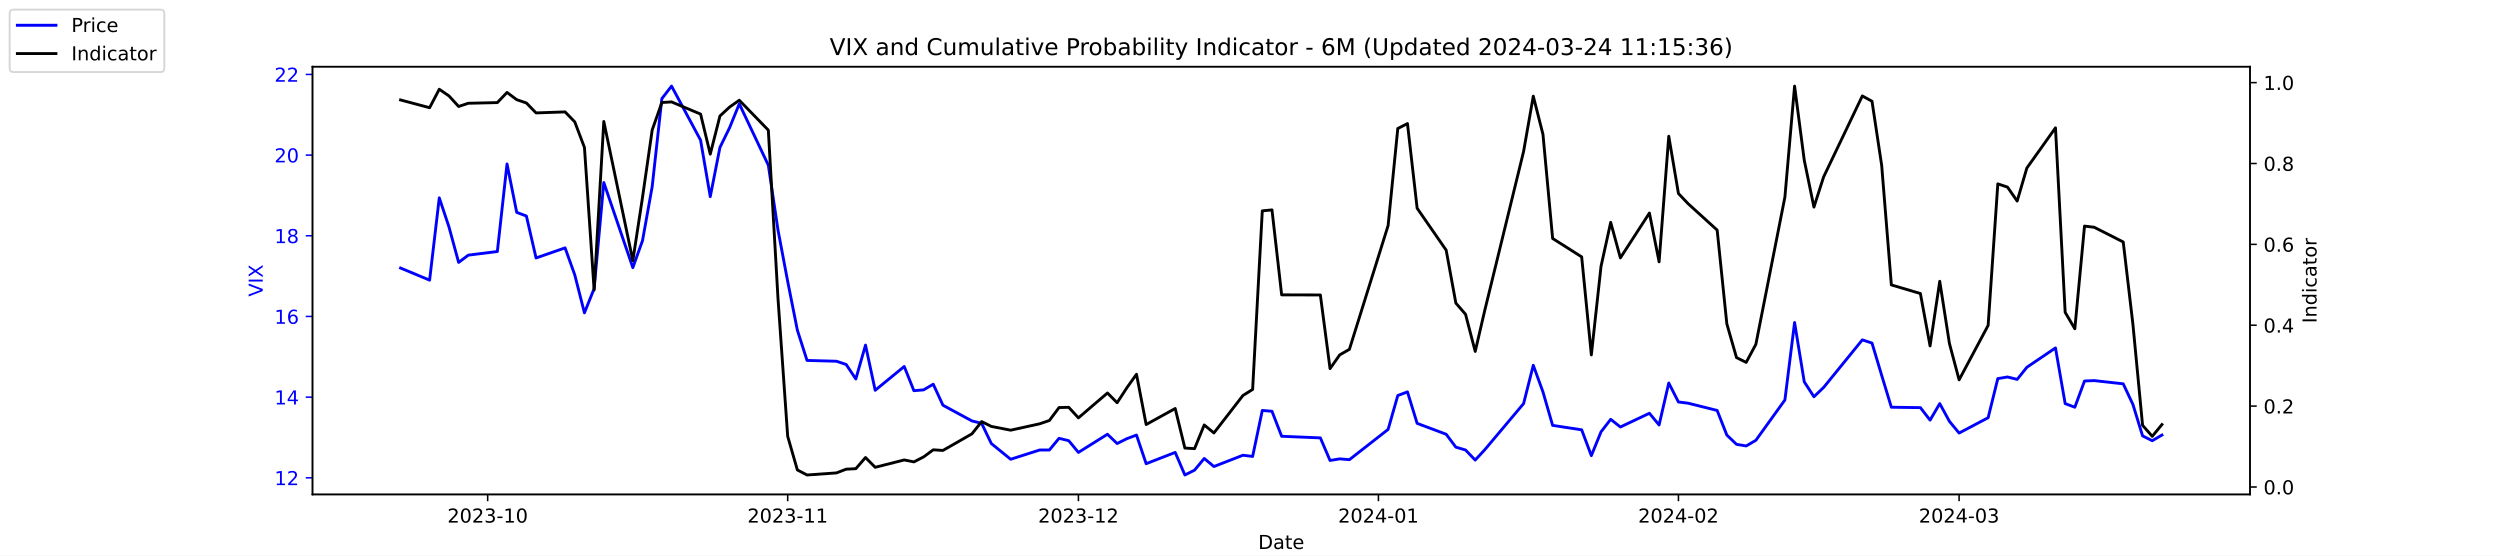
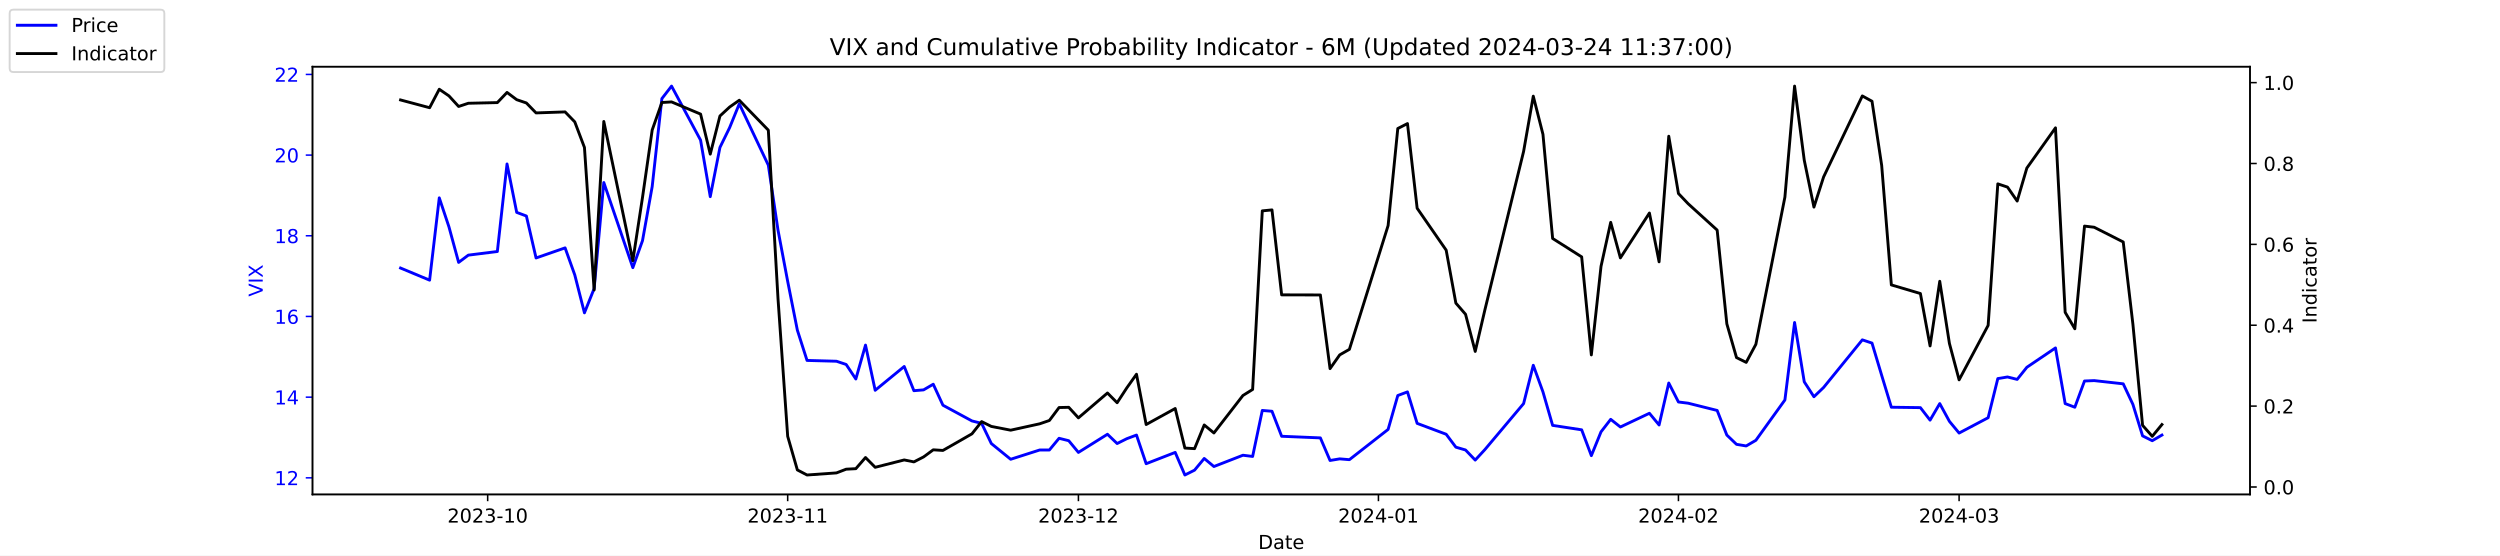
<svg xmlns="http://www.w3.org/2000/svg" xmlns:xlink="http://www.w3.org/1999/xlink" width="1296pt" height="288pt" viewBox="0 0 1296 288" version="1.1">
  <defs>
    <style type="text/css">*{stroke-linejoin: round; stroke-linecap: butt}</style>
  </defs>
  <g id="figure_1">
    <g id="patch_1">
      <path d="M 0 288  L 1296 288  L 1296 0  L 0 0  z " style="fill: #ffffff" />
    </g>
    <g id="axes_1">
      <g id="patch_2">
        <path d="M 162 256.32  L 1166.4 256.32  L 1166.4 34.56  L 162 34.56  z " style="fill: #ffffff" />
      </g>
      <g id="matplotlib.axis_1">
        <g id="xtick_1">
          <g id="line2d_1">
            <defs>
-               <path id="m5687704d33" d="M 0 0  L 0 3.5  " style="stroke: #000000; stroke-width: 0.8" />
+               <path id="m89eb32ee8e" d="M 0 0  L 0 3.5  " style="stroke: #000000; stroke-width: 0.8" />
            </defs>
            <g>
-               <use xlink:href="#m5687704d33" x="252.807" y="256.32" style="stroke: #000000; stroke-width: 0.8" />
+               <use xlink:href="#m89eb32ee8e" x="252.807" y="256.32" style="stroke: #000000; stroke-width: 0.8" />
            </g>
          </g>
          <g id="text_1">
            <g transform="translate(231.916 270.9184) scale(0.1 -0.1)">
              <defs>
                <path id="DejaVuSans-32" d="M 1228 531  L 3431 531  L 3431 0  L 469 0  L 469 531  Q 828 903 1448 1529  Q 2069 2156 2228 2338  Q 2531 2678 2651 2914  Q 2772 3150 2772 3378  Q 2772 3750 2511 3984  Q 2250 4219 1831 4219  Q 1534 4219 1204 4116  Q 875 4013 500 3803  L 500 4441  Q 881 4594 1212 4672  Q 1544 4750 1819 4750  Q 2544 4750 2975 4387  Q 3406 4025 3406 3419  Q 3406 3131 3298 2873  Q 3191 2616 2906 2266  Q 2828 2175 2409 1742  Q 1991 1309 1228 531  z " transform="scale(0.015625)" />
                <path id="DejaVuSans-30" d="M 2034 4250  Q 1547 4250 1301 3770  Q 1056 3291 1056 2328  Q 1056 1369 1301 889  Q 1547 409 2034 409  Q 2525 409 2770 889  Q 3016 1369 3016 2328  Q 3016 3291 2770 3770  Q 2525 4250 2034 4250  z M 2034 4750  Q 2819 4750 3233 4129  Q 3647 3509 3647 2328  Q 3647 1150 3233 529  Q 2819 -91 2034 -91  Q 1250 -91 836 529  Q 422 1150 422 2328  Q 422 3509 836 4129  Q 1250 4750 2034 4750  z " transform="scale(0.015625)" />
                <path id="DejaVuSans-33" d="M 2597 2516  Q 3050 2419 3304 2112  Q 3559 1806 3559 1356  Q 3559 666 3084 287  Q 2609 -91 1734 -91  Q 1441 -91 1130 -33  Q 819 25 488 141  L 488 750  Q 750 597 1062 519  Q 1375 441 1716 441  Q 2309 441 2620 675  Q 2931 909 2931 1356  Q 2931 1769 2642 2001  Q 2353 2234 1838 2234  L 1294 2234  L 1294 2753  L 1863 2753  Q 2328 2753 2575 2939  Q 2822 3125 2822 3475  Q 2822 3834 2567 4026  Q 2313 4219 1838 4219  Q 1578 4219 1281 4162  Q 984 4106 628 3988  L 628 4550  Q 988 4650 1302 4700  Q 1616 4750 1894 4750  Q 2613 4750 3031 4423  Q 3450 4097 3450 3541  Q 3450 3153 3228 2886  Q 3006 2619 2597 2516  z " transform="scale(0.015625)" />
                <path id="DejaVuSans-2d" d="M 313 2009  L 1997 2009  L 1997 1497  L 313 1497  L 313 2009  z " transform="scale(0.015625)" />
                <path id="DejaVuSans-31" d="M 794 531  L 1825 531  L 1825 4091  L 703 3866  L 703 4441  L 1819 4666  L 2450 4666  L 2450 531  L 3481 531  L 3481 0  L 794 0  L 794 531  z " transform="scale(0.015625)" />
              </defs>
              <use xlink:href="#DejaVuSans-32" />
              <use xlink:href="#DejaVuSans-30" x="63.623" />
              <use xlink:href="#DejaVuSans-32" x="127.246" />
              <use xlink:href="#DejaVuSans-33" x="190.869" />
              <use xlink:href="#DejaVuSans-2d" x="254.492" />
              <use xlink:href="#DejaVuSans-31" x="290.576" />
              <use xlink:href="#DejaVuSans-30" x="354.199" />
            </g>
          </g>
        </g>
        <g id="xtick_2">
          <g id="line2d_2">
            <g>
-               <use xlink:href="#m5687704d33" x="408.334" y="256.32" style="stroke: #000000; stroke-width: 0.8" />
+               <use xlink:href="#m89eb32ee8e" x="408.334" y="256.32" style="stroke: #000000; stroke-width: 0.8" />
            </g>
          </g>
          <g id="text_2">
            <g transform="translate(387.4425 270.9184) scale(0.1 -0.1)">
              <use xlink:href="#DejaVuSans-32" />
              <use xlink:href="#DejaVuSans-30" x="63.623" />
              <use xlink:href="#DejaVuSans-32" x="127.246" />
              <use xlink:href="#DejaVuSans-33" x="190.869" />
              <use xlink:href="#DejaVuSans-2d" x="254.492" />
              <use xlink:href="#DejaVuSans-31" x="290.576" />
              <use xlink:href="#DejaVuSans-31" x="354.199" />
            </g>
          </g>
        </g>
        <g id="xtick_3">
          <g id="line2d_3">
            <g>
-               <use xlink:href="#m5687704d33" x="559.052" y="256.32" style="stroke: #000000; stroke-width: 0.8" />
+               <use xlink:href="#m89eb32ee8e" x="559.052" y="256.32" style="stroke: #000000; stroke-width: 0.8" />
            </g>
          </g>
          <g id="text_3">
            <g transform="translate(538.161 270.9184) scale(0.1 -0.1)">
              <use xlink:href="#DejaVuSans-32" />
              <use xlink:href="#DejaVuSans-30" x="63.623" />
              <use xlink:href="#DejaVuSans-32" x="127.246" />
              <use xlink:href="#DejaVuSans-33" x="190.869" />
              <use xlink:href="#DejaVuSans-2d" x="254.492" />
              <use xlink:href="#DejaVuSans-31" x="290.576" />
              <use xlink:href="#DejaVuSans-32" x="354.199" />
            </g>
          </g>
        </g>
        <g id="xtick_4">
          <g id="line2d_4">
            <g>
-               <use xlink:href="#m5687704d33" x="714.579" y="256.32" style="stroke: #000000; stroke-width: 0.8" />
+               <use xlink:href="#m89eb32ee8e" x="714.579" y="256.32" style="stroke: #000000; stroke-width: 0.8" />
            </g>
          </g>
          <g id="text_4">
            <g transform="translate(693.6875 270.9184) scale(0.1 -0.1)">
              <defs>
                <path id="DejaVuSans-34" d="M 2419 4116  L 825 1625  L 2419 1625  L 2419 4116  z M 2253 4666  L 3047 4666  L 3047 1625  L 3713 1625  L 3713 1100  L 3047 1100  L 3047 0  L 2419 0  L 2419 1100  L 313 1100  L 313 1709  L 2253 4666  z " transform="scale(0.015625)" />
              </defs>
              <use xlink:href="#DejaVuSans-32" />
              <use xlink:href="#DejaVuSans-30" x="63.623" />
              <use xlink:href="#DejaVuSans-32" x="127.246" />
              <use xlink:href="#DejaVuSans-34" x="190.869" />
              <use xlink:href="#DejaVuSans-2d" x="254.492" />
              <use xlink:href="#DejaVuSans-30" x="290.576" />
              <use xlink:href="#DejaVuSans-31" x="354.199" />
            </g>
          </g>
        </g>
        <g id="xtick_5">
          <g id="line2d_5">
            <g>
-               <use xlink:href="#m5687704d33" x="870.105" y="256.32" style="stroke: #000000; stroke-width: 0.8" />
+               <use xlink:href="#m89eb32ee8e" x="870.105" y="256.32" style="stroke: #000000; stroke-width: 0.8" />
            </g>
          </g>
          <g id="text_5">
            <g transform="translate(849.2139 270.9184) scale(0.1 -0.1)">
              <use xlink:href="#DejaVuSans-32" />
              <use xlink:href="#DejaVuSans-30" x="63.623" />
              <use xlink:href="#DejaVuSans-32" x="127.246" />
              <use xlink:href="#DejaVuSans-34" x="190.869" />
              <use xlink:href="#DejaVuSans-2d" x="254.492" />
              <use xlink:href="#DejaVuSans-30" x="290.576" />
              <use xlink:href="#DejaVuSans-32" x="354.199" />
            </g>
          </g>
        </g>
        <g id="xtick_6">
          <g id="line2d_6">
            <g>
-               <use xlink:href="#m5687704d33" x="1015.598" y="256.32" style="stroke: #000000; stroke-width: 0.8" />
+               <use xlink:href="#m89eb32ee8e" x="1015.598" y="256.32" style="stroke: #000000; stroke-width: 0.8" />
            </g>
          </g>
          <g id="text_6">
            <g transform="translate(994.7064 270.9184) scale(0.1 -0.1)">
              <use xlink:href="#DejaVuSans-32" />
              <use xlink:href="#DejaVuSans-30" x="63.623" />
              <use xlink:href="#DejaVuSans-32" x="127.246" />
              <use xlink:href="#DejaVuSans-34" x="190.869" />
              <use xlink:href="#DejaVuSans-2d" x="254.492" />
              <use xlink:href="#DejaVuSans-30" x="290.576" />
              <use xlink:href="#DejaVuSans-33" x="354.199" />
            </g>
          </g>
        </g>
        <g id="text_7">
          <g transform="translate(652.2492 284.5966) scale(0.1 -0.1)">
            <defs>
              <path id="DejaVuSans-44" d="M 1259 4147  L 1259 519  L 2022 519  Q 2988 519 3436 956  Q 3884 1394 3884 2338  Q 3884 3275 3436 3711  Q 2988 4147 2022 4147  L 1259 4147  z M 628 4666  L 1925 4666  Q 3281 4666 3915 4102  Q 4550 3538 4550 2338  Q 4550 1131 3912 565  Q 3275 0 1925 0  L 628 0  L 628 4666  z " transform="scale(0.015625)" />
              <path id="DejaVuSans-61" d="M 2194 1759  Q 1497 1759 1228 1600  Q 959 1441 959 1056  Q 959 750 1161 570  Q 1363 391 1709 391  Q 2188 391 2477 730  Q 2766 1069 2766 1631  L 2766 1759  L 2194 1759  z M 3341 1997  L 3341 0  L 2766 0  L 2766 531  Q 2569 213 2275 61  Q 1981 -91 1556 -91  Q 1019 -91 701 211  Q 384 513 384 1019  Q 384 1609 779 1909  Q 1175 2209 1959 2209  L 2766 2209  L 2766 2266  Q 2766 2663 2505 2880  Q 2244 3097 1772 3097  Q 1472 3097 1187 3025  Q 903 2953 641 2809  L 641 3341  Q 956 3463 1253 3523  Q 1550 3584 1831 3584  Q 2591 3584 2966 3190  Q 3341 2797 3341 1997  z " transform="scale(0.015625)" />
              <path id="DejaVuSans-74" d="M 1172 4494  L 1172 3500  L 2356 3500  L 2356 3053  L 1172 3053  L 1172 1153  Q 1172 725 1289 603  Q 1406 481 1766 481  L 2356 481  L 2356 0  L 1766 0  Q 1100 0 847 248  Q 594 497 594 1153  L 594 3053  L 172 3053  L 172 3500  L 594 3500  L 594 4494  L 1172 4494  z " transform="scale(0.015625)" />
              <path id="DejaVuSans-65" d="M 3597 1894  L 3597 1613  L 953 1613  Q 991 1019 1311 708  Q 1631 397 2203 397  Q 2534 397 2845 478  Q 3156 559 3463 722  L 3463 178  Q 3153 47 2828 -22  Q 2503 -91 2169 -91  Q 1331 -91 842 396  Q 353 884 353 1716  Q 353 2575 817 3079  Q 1281 3584 2069 3584  Q 2775 3584 3186 3129  Q 3597 2675 3597 1894  z M 3022 2063  Q 3016 2534 2758 2815  Q 2500 3097 2075 3097  Q 1594 3097 1305 2825  Q 1016 2553 972 2059  L 3022 2063  z " transform="scale(0.015625)" />
            </defs>
            <use xlink:href="#DejaVuSans-44" />
            <use xlink:href="#DejaVuSans-61" x="77.002" />
            <use xlink:href="#DejaVuSans-74" x="138.281" />
            <use xlink:href="#DejaVuSans-65" x="177.49" />
          </g>
        </g>
      </g>
      <g id="matplotlib.axis_2">
        <g id="ytick_1">
          <g id="line2d_7">
            <defs>
-               <path id="me39e53bc4c" d="M 0 0  L -3.5 0  " style="stroke: #0000ff; stroke-width: 0.8" />
+               <path id="md37709ea6c" d="M 0 0  L -3.5 0  " style="stroke: #0000ff; stroke-width: 0.8" />
            </defs>
            <g>
-               <use xlink:href="#me39e53bc4c" x="162" y="247.704" style="fill: #0000ff; stroke: #0000ff; stroke-width: 0.8" />
+               <use xlink:href="#md37709ea6c" x="162" y="247.704" style="fill: #0000ff; stroke: #0000ff; stroke-width: 0.8" />
            </g>
          </g>
          <g id="text_8">
            <g style="fill: #0000ff" transform="translate(142.275 251.5031) scale(0.1 -0.1)">
              <use xlink:href="#DejaVuSans-31" />
              <use xlink:href="#DejaVuSans-32" x="63.623" />
            </g>
          </g>
        </g>
        <g id="ytick_2">
          <g id="line2d_8">
            <g>
-               <use xlink:href="#me39e53bc4c" x="162" y="205.878" style="fill: #0000ff; stroke: #0000ff; stroke-width: 0.8" />
+               <use xlink:href="#md37709ea6c" x="162" y="205.878" style="fill: #0000ff; stroke: #0000ff; stroke-width: 0.8" />
            </g>
          </g>
          <g id="text_9">
            <g style="fill: #0000ff" transform="translate(142.275 209.6774) scale(0.1 -0.1)">
              <use xlink:href="#DejaVuSans-31" />
              <use xlink:href="#DejaVuSans-34" x="63.623" />
            </g>
          </g>
        </g>
        <g id="ytick_3">
          <g id="line2d_9">
            <g>
-               <use xlink:href="#me39e53bc4c" x="162" y="164.052" style="fill: #0000ff; stroke: #0000ff; stroke-width: 0.8" />
+               <use xlink:href="#md37709ea6c" x="162" y="164.052" style="fill: #0000ff; stroke: #0000ff; stroke-width: 0.8" />
            </g>
          </g>
          <g id="text_10">
            <g style="fill: #0000ff" transform="translate(142.275 167.8517) scale(0.1 -0.1)">
              <defs>
                <path id="DejaVuSans-36" d="M 2113 2584  Q 1688 2584 1439 2293  Q 1191 2003 1191 1497  Q 1191 994 1439 701  Q 1688 409 2113 409  Q 2538 409 2786 701  Q 3034 994 3034 1497  Q 3034 2003 2786 2293  Q 2538 2584 2113 2584  z M 3366 4563  L 3366 3988  Q 3128 4100 2886 4159  Q 2644 4219 2406 4219  Q 1781 4219 1451 3797  Q 1122 3375 1075 2522  Q 1259 2794 1537 2939  Q 1816 3084 2150 3084  Q 2853 3084 3261 2657  Q 3669 2231 3669 1497  Q 3669 778 3244 343  Q 2819 -91 2113 -91  Q 1303 -91 875 529  Q 447 1150 447 2328  Q 447 3434 972 4092  Q 1497 4750 2381 4750  Q 2619 4750 2861 4703  Q 3103 4656 3366 4563  z " transform="scale(0.015625)" />
              </defs>
              <use xlink:href="#DejaVuSans-31" />
              <use xlink:href="#DejaVuSans-36" x="63.623" />
            </g>
          </g>
        </g>
        <g id="ytick_4">
          <g id="line2d_10">
            <g>
-               <use xlink:href="#me39e53bc4c" x="162" y="122.227" style="fill: #0000ff; stroke: #0000ff; stroke-width: 0.8" />
+               <use xlink:href="#md37709ea6c" x="162" y="122.227" style="fill: #0000ff; stroke: #0000ff; stroke-width: 0.8" />
            </g>
          </g>
          <g id="text_11">
            <g style="fill: #0000ff" transform="translate(142.275 126.0259) scale(0.1 -0.1)">
              <defs>
                <path id="DejaVuSans-38" d="M 2034 2216  Q 1584 2216 1326 1975  Q 1069 1734 1069 1313  Q 1069 891 1326 650  Q 1584 409 2034 409  Q 2484 409 2743 651  Q 3003 894 3003 1313  Q 3003 1734 2745 1975  Q 2488 2216 2034 2216  z M 1403 2484  Q 997 2584 770 2862  Q 544 3141 544 3541  Q 544 4100 942 4425  Q 1341 4750 2034 4750  Q 2731 4750 3128 4425  Q 3525 4100 3525 3541  Q 3525 3141 3298 2862  Q 3072 2584 2669 2484  Q 3125 2378 3379 2068  Q 3634 1759 3634 1313  Q 3634 634 3220 271  Q 2806 -91 2034 -91  Q 1263 -91 848 271  Q 434 634 434 1313  Q 434 1759 690 2068  Q 947 2378 1403 2484  z M 1172 3481  Q 1172 3119 1398 2916  Q 1625 2713 2034 2713  Q 2441 2713 2670 2916  Q 2900 3119 2900 3481  Q 2900 3844 2670 4047  Q 2441 4250 2034 4250  Q 1625 4250 1398 4047  Q 1172 3844 1172 3481  z " transform="scale(0.015625)" />
              </defs>
              <use xlink:href="#DejaVuSans-31" />
              <use xlink:href="#DejaVuSans-38" x="63.623" />
            </g>
          </g>
        </g>
        <g id="ytick_5">
          <g id="line2d_11">
            <g>
-               <use xlink:href="#me39e53bc4c" x="162" y="80.401" style="fill: #0000ff; stroke: #0000ff; stroke-width: 0.8" />
+               <use xlink:href="#md37709ea6c" x="162" y="80.401" style="fill: #0000ff; stroke: #0000ff; stroke-width: 0.8" />
            </g>
          </g>
          <g id="text_12">
            <g style="fill: #0000ff" transform="translate(142.275 84.2002) scale(0.1 -0.1)">
              <use xlink:href="#DejaVuSans-32" />
              <use xlink:href="#DejaVuSans-30" x="63.623" />
            </g>
          </g>
        </g>
        <g id="ytick_6">
          <g id="line2d_12">
            <g>
-               <use xlink:href="#me39e53bc4c" x="162" y="38.575" style="fill: #0000ff; stroke: #0000ff; stroke-width: 0.8" />
+               <use xlink:href="#md37709ea6c" x="162" y="38.575" style="fill: #0000ff; stroke: #0000ff; stroke-width: 0.8" />
            </g>
          </g>
          <g id="text_13">
            <g style="fill: #0000ff" transform="translate(142.275 42.37447) scale(0.1 -0.1)">
              <use xlink:href="#DejaVuSans-32" />
              <use xlink:href="#DejaVuSans-32" x="63.623" />
            </g>
          </g>
        </g>
        <g id="text_14">
          <g style="fill: #0000ff" transform="translate(136.1953 153.7603) rotate(-90) scale(0.1 -0.1)">
            <defs>
              <path id="DejaVuSans-56" d="M 1831 0  L 50 4666  L 709 4666  L 2188 738  L 3669 4666  L 4325 4666  L 2547 0  L 1831 0  z " transform="scale(0.015625)" />
              <path id="DejaVuSans-49" d="M 628 4666  L 1259 4666  L 1259 0  L 628 0  L 628 4666  z " transform="scale(0.015625)" />
              <path id="DejaVuSans-58" d="M 403 4666  L 1081 4666  L 2241 2931  L 3406 4666  L 4084 4666  L 2584 2425  L 4184 0  L 3506 0  L 2194 1984  L 872 0  L 191 0  L 1856 2491  L 403 4666  z " transform="scale(0.015625)" />
            </defs>
            <use xlink:href="#DejaVuSans-56" />
            <use xlink:href="#DejaVuSans-49" x="68.408" />
            <use xlink:href="#DejaVuSans-58" x="97.9" />
          </g>
        </g>
      </g>
      <g id="line2d_13">
-         <path d="M 207.655 138.957  L 222.705 145.231  L 227.722 102.569  L 232.739 117.626  L 237.756 136.029  L 242.773 132.265  L 257.824 130.383  L 262.841 85.002  L 267.858 110.097  L 272.875 111.979  L 277.892 133.729  L 292.943 128.501  L 297.96 142.512  L 302.977 162.17  L 307.994 149.623  L 313.011 94.622  L 328.062 138.748  L 333.079 124.736  L 338.096 96.713  L 343.113 51.123  L 348.13 44.64  L 363.181 72.663  L 368.198 101.941  L 373.215 76.428  L 378.232 66.18  L 383.249 53.842  L 398.3 85.629  L 403.317 119.299  L 408.334 145.858  L 413.351 171.163  L 418.368 186.847  L 433.628 187.266  L 438.645 188.939  L 443.662 196.467  L 448.679 178.901  L 453.696 202.323  L 468.747 189.984  L 473.764 202.532  L 478.781 202.114  L 483.798 199.186  L 488.815 210.061  L 503.866 218.217  L 508.883 219.472  L 513.9 229.928  L 523.934 238.084  L 538.984 233.274  L 544.001 233.274  L 549.018 227.209  L 554.035 228.464  L 559.052 234.529  L 574.103 225.118  L 579.12 229.928  L 584.137 227.418  L 589.154 225.536  L 594.171 240.384  L 609.222 234.529  L 614.239 246.24  L 619.256 243.73  L 624.273 237.666  L 629.29 241.848  L 644.341 235.993  L 649.358 236.62  L 654.375 212.779  L 659.392 213.198  L 664.409 226.164  L 684.477 227  L 689.494 238.711  L 694.511 237.875  L 699.528 238.293  L 719.596 222.608  L 724.613 205.042  L 729.63 203.159  L 734.647 219.472  L 749.698 225.118  L 754.715 231.81  L 759.732 233.274  L 764.749 238.502  L 769.766 233.065  L 789.834 209.224  L 794.851 189.357  L 799.868 203.159  L 804.885 220.517  L 819.936 222.818  L 824.952 236.202  L 829.969 223.863  L 834.986 217.38  L 840.003 221.354  L 855.054 214.243  L 860.071 220.308  L 865.088 198.559  L 870.105 208.388  L 875.122 209.015  L 890.173 212.779  L 895.19 225.536  L 900.207 230.346  L 905.224 231.183  L 910.241 228.255  L 925.292 207.342  L 930.309 167.189  L 935.326 197.931  L 940.343 205.669  L 945.36 200.859  L 965.428 176.182  L 970.445 177.855  L 975.462 194.585  L 980.479 211.106  L 995.53 211.316  L 1000.547 217.798  L 1005.564 209.224  L 1010.581 218.426  L 1015.598 224.491  L 1030.649 216.544  L 1035.666 196.258  L 1040.683 195.422  L 1045.7 196.677  L 1050.717 190.403  L 1065.559 180.364  L 1070.576 209.224  L 1075.593 211.106  L 1080.61 197.513  L 1085.627 197.304  L 1100.678 198.977  L 1105.695 209.642  L 1110.711 225.955  L 1115.728 228.464  L 1120.745 225.536  " clip-path="url(#pb90eb6e38c)" style="fill: none; stroke: #0000ff; stroke-width: 1.5; stroke-linecap: square" />
+         <path d="M 207.655 138.957  L 222.705 145.231  L 227.722 102.569  L 232.739 117.626  L 237.756 136.029  L 242.773 132.265  L 257.824 130.383  L 262.841 85.002  L 267.858 110.097  L 272.875 111.979  L 277.892 133.729  L 292.943 128.501  L 297.96 142.512  L 302.977 162.17  L 307.994 149.623  L 313.011 94.622  L 328.062 138.748  L 333.079 124.736  L 338.096 96.713  L 343.113 51.123  L 348.13 44.64  L 363.181 72.663  L 368.198 101.941  L 373.215 76.428  L 378.232 66.18  L 383.249 53.842  L 398.3 85.629  L 403.317 119.299  L 408.334 145.858  L 413.351 171.163  L 418.368 186.847  L 433.628 187.266  L 438.645 188.939  L 443.662 196.467  L 448.679 178.901  L 453.696 202.323  L 468.747 189.984  L 473.764 202.532  L 478.781 202.114  L 483.798 199.186  L 488.815 210.061  L 503.866 218.217  L 508.883 219.472  L 513.9 229.928  L 523.934 238.084  L 538.984 233.274  L 544.001 233.274  L 549.018 227.209  L 554.035 228.464  L 559.052 234.529  L 574.103 225.118  L 579.12 229.928  L 584.137 227.418  L 589.154 225.536  L 594.171 240.384  L 609.222 234.529  L 614.239 246.24  L 619.256 243.73  L 624.273 237.666  L 629.29 241.848  L 644.341 235.993  L 649.358 236.62  L 654.375 212.779  L 659.392 213.198  L 664.409 226.164  L 684.477 227  L 689.494 238.711  L 694.511 237.875  L 699.528 238.293  L 719.596 222.608  L 724.613 205.042  L 729.63 203.159  L 734.647 219.472  L 749.698 225.118  L 754.715 231.81  L 759.732 233.274  L 764.749 238.502  L 769.766 233.065  L 789.834 209.224  L 794.851 189.357  L 799.868 203.159  L 804.885 220.517  L 819.936 222.818  L 824.952 236.202  L 829.969 223.863  L 834.986 217.38  L 840.003 221.354  L 855.054 214.243  L 860.071 220.308  L 865.088 198.559  L 870.105 208.388  L 875.122 209.015  L 890.173 212.779  L 895.19 225.536  L 900.207 230.346  L 905.224 231.183  L 910.241 228.255  L 925.292 207.342  L 930.309 167.189  L 935.326 197.931  L 940.343 205.669  L 945.36 200.859  L 965.428 176.182  L 970.445 177.855  L 975.462 194.585  L 980.479 211.106  L 995.53 211.316  L 1000.547 217.798  L 1005.564 209.224  L 1010.581 218.426  L 1015.598 224.491  L 1030.649 216.544  L 1035.666 196.258  L 1040.683 195.422  L 1045.7 196.677  L 1050.717 190.403  L 1065.559 180.364  L 1070.576 209.224  L 1075.593 211.106  L 1080.61 197.513  L 1085.627 197.304  L 1100.678 198.977  L 1105.695 209.642  L 1110.711 225.955  L 1115.728 228.464  L 1120.745 225.536  " clip-path="url(#pdd5abe9e7d)" style="fill: none; stroke: #0000ff; stroke-width: 1.5; stroke-linecap: square" />
      </g>
      <g id="patch_3">
        <path d="M 162 256.32  L 162 34.56  " style="fill: none; stroke: #000000; stroke-width: 0.8; stroke-linejoin: miter; stroke-linecap: square" />
      </g>
      <g id="patch_4">
        <path d="M 1166.4 256.32  L 1166.4 34.56  " style="fill: none; stroke: #000000; stroke-width: 0.8; stroke-linejoin: miter; stroke-linecap: square" />
      </g>
      <g id="patch_5">
        <path d="M 162 256.32  L 1166.4 256.32  " style="fill: none; stroke: #000000; stroke-width: 0.8; stroke-linejoin: miter; stroke-linecap: square" />
      </g>
      <g id="patch_6">
        <path d="M 162 34.56  L 1166.4 34.56  " style="fill: none; stroke: #000000; stroke-width: 0.8; stroke-linejoin: miter; stroke-linecap: square" />
      </g>
    </g>
    <g id="axes_2">
      <g id="matplotlib.axis_3">
        <g id="ytick_7">
          <g id="line2d_14">
            <defs>
-               <path id="m1112de28a8" d="M 0 0  L 3.5 0  " style="stroke: #000000; stroke-width: 0.8" />
+               <path id="mdf582d4d42" d="M 0 0  L 3.5 0  " style="stroke: #000000; stroke-width: 0.8" />
            </defs>
            <g>
-               <use xlink:href="#m1112de28a8" x="1166.4" y="252.461" style="stroke: #000000; stroke-width: 0.8" />
+               <use xlink:href="#mdf582d4d42" x="1166.4" y="252.461" style="stroke: #000000; stroke-width: 0.8" />
            </g>
          </g>
          <g id="text_15">
            <g transform="translate(1173.4 256.2606) scale(0.1 -0.1)">
              <defs>
                <path id="DejaVuSans-2e" d="M 684 794  L 1344 794  L 1344 0  L 684 0  L 684 794  z " transform="scale(0.015625)" />
              </defs>
              <use xlink:href="#DejaVuSans-30" />
              <use xlink:href="#DejaVuSans-2e" x="63.623" />
              <use xlink:href="#DejaVuSans-30" x="95.41" />
            </g>
          </g>
        </g>
        <g id="ytick_8">
          <g id="line2d_15">
            <g>
-               <use xlink:href="#m1112de28a8" x="1166.4" y="210.535" style="stroke: #000000; stroke-width: 0.8" />
+               <use xlink:href="#mdf582d4d42" x="1166.4" y="210.535" style="stroke: #000000; stroke-width: 0.8" />
            </g>
          </g>
          <g id="text_16">
            <g transform="translate(1173.4 214.3337) scale(0.1 -0.1)">
              <use xlink:href="#DejaVuSans-30" />
              <use xlink:href="#DejaVuSans-2e" x="63.623" />
              <use xlink:href="#DejaVuSans-32" x="95.41" />
            </g>
          </g>
        </g>
        <g id="ytick_9">
          <g id="line2d_16">
            <g>
-               <use xlink:href="#m1112de28a8" x="1166.4" y="168.608" style="stroke: #000000; stroke-width: 0.8" />
+               <use xlink:href="#mdf582d4d42" x="1166.4" y="168.608" style="stroke: #000000; stroke-width: 0.8" />
            </g>
          </g>
          <g id="text_17">
            <g transform="translate(1173.4 172.4068) scale(0.1 -0.1)">
              <use xlink:href="#DejaVuSans-30" />
              <use xlink:href="#DejaVuSans-2e" x="63.623" />
              <use xlink:href="#DejaVuSans-34" x="95.41" />
            </g>
          </g>
        </g>
        <g id="ytick_10">
          <g id="line2d_17">
            <g>
-               <use xlink:href="#m1112de28a8" x="1166.4" y="126.681" style="stroke: #000000; stroke-width: 0.8" />
+               <use xlink:href="#mdf582d4d42" x="1166.4" y="126.681" style="stroke: #000000; stroke-width: 0.8" />
            </g>
          </g>
          <g id="text_18">
            <g transform="translate(1173.4 130.4799) scale(0.1 -0.1)">
              <use xlink:href="#DejaVuSans-30" />
              <use xlink:href="#DejaVuSans-2e" x="63.623" />
              <use xlink:href="#DejaVuSans-36" x="95.41" />
            </g>
          </g>
        </g>
        <g id="ytick_11">
          <g id="line2d_18">
            <g>
-               <use xlink:href="#m1112de28a8" x="1166.4" y="84.754" style="stroke: #000000; stroke-width: 0.8" />
+               <use xlink:href="#mdf582d4d42" x="1166.4" y="84.754" style="stroke: #000000; stroke-width: 0.8" />
            </g>
          </g>
          <g id="text_19">
            <g transform="translate(1173.4 88.55298) scale(0.1 -0.1)">
              <use xlink:href="#DejaVuSans-30" />
              <use xlink:href="#DejaVuSans-2e" x="63.623" />
              <use xlink:href="#DejaVuSans-38" x="95.41" />
            </g>
          </g>
        </g>
        <g id="ytick_12">
          <g id="line2d_19">
            <g>
-               <use xlink:href="#m1112de28a8" x="1166.4" y="42.827" style="stroke: #000000; stroke-width: 0.8" />
+               <use xlink:href="#mdf582d4d42" x="1166.4" y="42.827" style="stroke: #000000; stroke-width: 0.8" />
            </g>
          </g>
          <g id="text_20">
            <g transform="translate(1173.4 46.62607) scale(0.1 -0.1)">
              <use xlink:href="#DejaVuSans-31" />
              <use xlink:href="#DejaVuSans-2e" x="63.623" />
              <use xlink:href="#DejaVuSans-30" x="95.41" />
            </g>
          </g>
        </g>
        <g id="text_21">
          <g transform="translate(1200.902 167.5353) rotate(-90) scale(0.1 -0.1)">
            <defs>
              <path id="DejaVuSans-6e" d="M 3513 2113  L 3513 0  L 2938 0  L 2938 2094  Q 2938 2591 2744 2837  Q 2550 3084 2163 3084  Q 1697 3084 1428 2787  Q 1159 2491 1159 1978  L 1159 0  L 581 0  L 581 3500  L 1159 3500  L 1159 2956  Q 1366 3272 1645 3428  Q 1925 3584 2291 3584  Q 2894 3584 3203 3211  Q 3513 2838 3513 2113  z " transform="scale(0.015625)" />
              <path id="DejaVuSans-64" d="M 2906 2969  L 2906 4863  L 3481 4863  L 3481 0  L 2906 0  L 2906 525  Q 2725 213 2448 61  Q 2172 -91 1784 -91  Q 1150 -91 751 415  Q 353 922 353 1747  Q 353 2572 751 3078  Q 1150 3584 1784 3584  Q 2172 3584 2448 3432  Q 2725 3281 2906 2969  z M 947 1747  Q 947 1113 1208 752  Q 1469 391 1925 391  Q 2381 391 2643 752  Q 2906 1113 2906 1747  Q 2906 2381 2643 2742  Q 2381 3103 1925 3103  Q 1469 3103 1208 2742  Q 947 2381 947 1747  z " transform="scale(0.015625)" />
              <path id="DejaVuSans-69" d="M 603 3500  L 1178 3500  L 1178 0  L 603 0  L 603 3500  z M 603 4863  L 1178 4863  L 1178 4134  L 603 4134  L 603 4863  z " transform="scale(0.015625)" />
              <path id="DejaVuSans-63" d="M 3122 3366  L 3122 2828  Q 2878 2963 2633 3030  Q 2388 3097 2138 3097  Q 1578 3097 1268 2742  Q 959 2388 959 1747  Q 959 1106 1268 751  Q 1578 397 2138 397  Q 2388 397 2633 464  Q 2878 531 3122 666  L 3122 134  Q 2881 22 2623 -34  Q 2366 -91 2075 -91  Q 1284 -91 818 406  Q 353 903 353 1747  Q 353 2603 823 3093  Q 1294 3584 2113 3584  Q 2378 3584 2631 3529  Q 2884 3475 3122 3366  z " transform="scale(0.015625)" />
              <path id="DejaVuSans-6f" d="M 1959 3097  Q 1497 3097 1228 2736  Q 959 2375 959 1747  Q 959 1119 1226 758  Q 1494 397 1959 397  Q 2419 397 2687 759  Q 2956 1122 2956 1747  Q 2956 2369 2687 2733  Q 2419 3097 1959 3097  z M 1959 3584  Q 2709 3584 3137 3096  Q 3566 2609 3566 1747  Q 3566 888 3137 398  Q 2709 -91 1959 -91  Q 1206 -91 779 398  Q 353 888 353 1747  Q 353 2609 779 3096  Q 1206 3584 1959 3584  z " transform="scale(0.015625)" />
              <path id="DejaVuSans-72" d="M 2631 2963  Q 2534 3019 2420 3045  Q 2306 3072 2169 3072  Q 1681 3072 1420 2755  Q 1159 2438 1159 1844  L 1159 0  L 581 0  L 581 3500  L 1159 3500  L 1159 2956  Q 1341 3275 1631 3429  Q 1922 3584 2338 3584  Q 2397 3584 2469 3576  Q 2541 3569 2628 3553  L 2631 2963  z " transform="scale(0.015625)" />
            </defs>
            <use xlink:href="#DejaVuSans-49" />
            <use xlink:href="#DejaVuSans-6e" x="29.492" />
            <use xlink:href="#DejaVuSans-64" x="92.871" />
            <use xlink:href="#DejaVuSans-69" x="156.348" />
            <use xlink:href="#DejaVuSans-63" x="184.131" />
            <use xlink:href="#DejaVuSans-61" x="239.111" />
            <use xlink:href="#DejaVuSans-74" x="300.391" />
            <use xlink:href="#DejaVuSans-6f" x="339.6" />
            <use xlink:href="#DejaVuSans-72" x="400.781" />
          </g>
        </g>
      </g>
      <g id="line2d_20">
-         <path d="M 207.655 51.818  L 222.705 55.84  L 227.722 46.27  L 232.739 49.714  L 237.756 55.196  L 242.773 53.533  L 257.824 53.183  L 262.841 47.919  L 267.858 51.676  L 272.875 53.378  L 277.892 58.536  L 292.943 58.014  L 297.96 63.187  L 302.977 76.444  L 307.994 150.306  L 313.011 62.975  L 328.062 135.12  L 333.079 102.306  L 338.096 67.397  L 343.113 53.146  L 348.13 52.833  L 363.181 59.145  L 368.198 79.898  L 373.215 60.134  L 378.232 55.494  L 383.249 51.97  L 398.3 67.473  L 403.317 154.832  L 408.334 226.181  L 413.351 243.614  L 418.368 246.24  L 433.628 245.155  L 438.645 243.23  L 443.662 242.964  L 448.679 237.183  L 453.696 242.25  L 468.747 238.435  L 473.764 239.446  L 478.781 236.871  L 483.798 233.181  L 488.815 233.507  L 503.866 224.892  L 508.883 218.558  L 513.9 221.057  L 523.934 223.009  L 538.984 219.7  L 544.001 217.982  L 549.018 211.268  L 554.035 211.153  L 559.052 216.619  L 574.103 203.731  L 579.12 208.779  L 584.137 201.073  L 589.154 194.005  L 594.171 220.075  L 609.222 211.773  L 614.239 232.27  L 619.256 232.576  L 624.273 220.306  L 629.29 224.445  L 644.341 205.016  L 649.358 201.89  L 654.375 109.314  L 659.392 108.817  L 664.409 152.854  L 684.477 152.91  L 689.494 191.088  L 694.511 183.971  L 699.528 181.099  L 719.596 116.924  L 724.613 66.625  L 729.63 64.069  L 734.647 107.95  L 749.698 129.692  L 754.715 157.129  L 759.732 162.918  L 764.749 182.173  L 769.766 160.638  L 789.834 78.509  L 794.851 49.855  L 799.868 69.641  L 804.885 123.62  L 819.936 133.166  L 824.952 183.971  L 829.969 138.075  L 834.986 115.269  L 840.003 133.687  L 855.054 110.438  L 860.071 135.725  L 865.088 70.632  L 870.105 100.32  L 875.122 105.601  L 890.173 119.275  L 895.19 167.88  L 900.207 185.376  L 905.224 187.855  L 910.241 178.494  L 925.292 102.174  L 930.309 44.64  L 935.326 83.051  L 940.343 107.357  L 945.36 91.715  L 965.428 49.731  L 970.445 52.489  L 975.462 85.756  L 980.479 147.7  L 995.53 152.158  L 1000.547 179.324  L 1005.564 145.833  L 1010.581 178.052  L 1015.598 196.907  L 1030.649 168.687  L 1035.666 95.313  L 1040.683 96.993  L 1045.7 104.224  L 1050.717 87.118  L 1065.559 66.278  L 1070.576 161.903  L 1075.593 170.437  L 1080.61 117.21  L 1085.627 117.809  L 1100.678 125.441  L 1105.695 168.039  L 1110.711 220.487  L 1115.728 226.184  L 1120.745 220.09  " clip-path="url(#pb90eb6e38c)" style="fill: none; stroke: #000000; stroke-width: 1.5; stroke-linecap: square" />
+         <path d="M 207.655 51.818  L 222.705 55.84  L 227.722 46.27  L 232.739 49.714  L 237.756 55.196  L 242.773 53.533  L 257.824 53.183  L 262.841 47.919  L 267.858 51.676  L 272.875 53.378  L 277.892 58.536  L 292.943 58.014  L 297.96 63.187  L 302.977 76.444  L 307.994 150.306  L 313.011 62.975  L 328.062 135.12  L 333.079 102.306  L 338.096 67.397  L 343.113 53.146  L 348.13 52.833  L 363.181 59.145  L 368.198 79.898  L 373.215 60.134  L 378.232 55.494  L 383.249 51.97  L 398.3 67.473  L 403.317 154.832  L 408.334 226.181  L 413.351 243.614  L 418.368 246.24  L 433.628 245.155  L 438.645 243.23  L 443.662 242.964  L 448.679 237.183  L 453.696 242.25  L 468.747 238.435  L 473.764 239.446  L 478.781 236.871  L 483.798 233.181  L 488.815 233.507  L 503.866 224.892  L 508.883 218.558  L 513.9 221.057  L 523.934 223.009  L 538.984 219.7  L 544.001 217.982  L 549.018 211.268  L 554.035 211.153  L 559.052 216.619  L 574.103 203.731  L 579.12 208.779  L 584.137 201.073  L 589.154 194.005  L 594.171 220.075  L 609.222 211.773  L 614.239 232.27  L 619.256 232.576  L 624.273 220.306  L 629.29 224.445  L 644.341 205.016  L 649.358 201.89  L 654.375 109.314  L 659.392 108.817  L 664.409 152.854  L 684.477 152.91  L 689.494 191.088  L 694.511 183.971  L 699.528 181.099  L 719.596 116.924  L 724.613 66.625  L 729.63 64.069  L 734.647 107.95  L 749.698 129.692  L 754.715 157.129  L 759.732 162.918  L 764.749 182.173  L 769.766 160.638  L 789.834 78.509  L 794.851 49.855  L 799.868 69.641  L 804.885 123.62  L 819.936 133.166  L 824.952 183.971  L 829.969 138.075  L 834.986 115.269  L 840.003 133.687  L 855.054 110.438  L 860.071 135.725  L 865.088 70.632  L 870.105 100.32  L 875.122 105.601  L 890.173 119.275  L 895.19 167.88  L 900.207 185.376  L 905.224 187.855  L 910.241 178.494  L 925.292 102.174  L 930.309 44.64  L 935.326 83.051  L 940.343 107.357  L 945.36 91.715  L 965.428 49.731  L 970.445 52.489  L 975.462 85.756  L 980.479 147.7  L 995.53 152.158  L 1000.547 179.324  L 1005.564 145.833  L 1010.581 178.052  L 1015.598 196.907  L 1030.649 168.687  L 1035.666 95.313  L 1040.683 96.993  L 1045.7 104.224  L 1050.717 87.118  L 1065.559 66.278  L 1070.576 161.903  L 1075.593 170.437  L 1080.61 117.21  L 1085.627 117.809  L 1100.678 125.441  L 1105.695 168.039  L 1110.711 220.487  L 1115.728 226.184  L 1120.745 220.09  " clip-path="url(#pdd5abe9e7d)" style="fill: none; stroke: #000000; stroke-width: 1.5; stroke-linecap: square" />
      </g>
      <g id="patch_7">
        <path d="M 162 256.32  L 162 34.56  " style="fill: none; stroke: #000000; stroke-width: 0.8; stroke-linejoin: miter; stroke-linecap: square" />
      </g>
      <g id="patch_8">
        <path d="M 1166.4 256.32  L 1166.4 34.56  " style="fill: none; stroke: #000000; stroke-width: 0.8; stroke-linejoin: miter; stroke-linecap: square" />
      </g>
      <g id="patch_9">
        <path d="M 162 256.32  L 1166.4 256.32  " style="fill: none; stroke: #000000; stroke-width: 0.8; stroke-linejoin: miter; stroke-linecap: square" />
      </g>
      <g id="patch_10">
        <path d="M 162 34.56  L 1166.4 34.56  " style="fill: none; stroke: #000000; stroke-width: 0.8; stroke-linejoin: miter; stroke-linecap: square" />
      </g>
      <g id="text_22">
        <g transform="translate(430.0941 28.56) scale(0.12 -0.12)">
          <defs>
            <path id="DejaVuSans-20" transform="scale(0.015625)" />
            <path id="DejaVuSans-43" d="M 4122 4306  L 4122 3641  Q 3803 3938 3442 4084  Q 3081 4231 2675 4231  Q 1875 4231 1450 3742  Q 1025 3253 1025 2328  Q 1025 1406 1450 917  Q 1875 428 2675 428  Q 3081 428 3442 575  Q 3803 722 4122 1019  L 4122 359  Q 3791 134 3420 21  Q 3050 -91 2638 -91  Q 1578 -91 968 557  Q 359 1206 359 2328  Q 359 3453 968 4101  Q 1578 4750 2638 4750  Q 3056 4750 3426 4639  Q 3797 4528 4122 4306  z " transform="scale(0.015625)" />
            <path id="DejaVuSans-75" d="M 544 1381  L 544 3500  L 1119 3500  L 1119 1403  Q 1119 906 1312 657  Q 1506 409 1894 409  Q 2359 409 2629 706  Q 2900 1003 2900 1516  L 2900 3500  L 3475 3500  L 3475 0  L 2900 0  L 2900 538  Q 2691 219 2414 64  Q 2138 -91 1772 -91  Q 1169 -91 856 284  Q 544 659 544 1381  z M 1991 3584  L 1991 3584  z " transform="scale(0.015625)" />
            <path id="DejaVuSans-6d" d="M 3328 2828  Q 3544 3216 3844 3400  Q 4144 3584 4550 3584  Q 5097 3584 5394 3201  Q 5691 2819 5691 2113  L 5691 0  L 5113 0  L 5113 2094  Q 5113 2597 4934 2840  Q 4756 3084 4391 3084  Q 3944 3084 3684 2787  Q 3425 2491 3425 1978  L 3425 0  L 2847 0  L 2847 2094  Q 2847 2600 2669 2842  Q 2491 3084 2119 3084  Q 1678 3084 1418 2786  Q 1159 2488 1159 1978  L 1159 0  L 581 0  L 581 3500  L 1159 3500  L 1159 2956  Q 1356 3278 1631 3431  Q 1906 3584 2284 3584  Q 2666 3584 2933 3390  Q 3200 3197 3328 2828  z " transform="scale(0.015625)" />
            <path id="DejaVuSans-6c" d="M 603 4863  L 1178 4863  L 1178 0  L 603 0  L 603 4863  z " transform="scale(0.015625)" />
            <path id="DejaVuSans-76" d="M 191 3500  L 800 3500  L 1894 563  L 2988 3500  L 3597 3500  L 2284 0  L 1503 0  L 191 3500  z " transform="scale(0.015625)" />
            <path id="DejaVuSans-50" d="M 1259 4147  L 1259 2394  L 2053 2394  Q 2494 2394 2734 2622  Q 2975 2850 2975 3272  Q 2975 3691 2734 3919  Q 2494 4147 2053 4147  L 1259 4147  z M 628 4666  L 2053 4666  Q 2838 4666 3239 4311  Q 3641 3956 3641 3272  Q 3641 2581 3239 2228  Q 2838 1875 2053 1875  L 1259 1875  L 1259 0  L 628 0  L 628 4666  z " transform="scale(0.015625)" />
            <path id="DejaVuSans-62" d="M 3116 1747  Q 3116 2381 2855 2742  Q 2594 3103 2138 3103  Q 1681 3103 1420 2742  Q 1159 2381 1159 1747  Q 1159 1113 1420 752  Q 1681 391 2138 391  Q 2594 391 2855 752  Q 3116 1113 3116 1747  z M 1159 2969  Q 1341 3281 1617 3432  Q 1894 3584 2278 3584  Q 2916 3584 3314 3078  Q 3713 2572 3713 1747  Q 3713 922 3314 415  Q 2916 -91 2278 -91  Q 1894 -91 1617 61  Q 1341 213 1159 525  L 1159 0  L 581 0  L 581 4863  L 1159 4863  L 1159 2969  z " transform="scale(0.015625)" />
            <path id="DejaVuSans-79" d="M 2059 -325  Q 1816 -950 1584 -1140  Q 1353 -1331 966 -1331  L 506 -1331  L 506 -850  L 844 -850  Q 1081 -850 1212 -737  Q 1344 -625 1503 -206  L 1606 56  L 191 3500  L 800 3500  L 1894 763  L 2988 3500  L 3597 3500  L 2059 -325  z " transform="scale(0.015625)" />
            <path id="DejaVuSans-4d" d="M 628 4666  L 1569 4666  L 2759 1491  L 3956 4666  L 4897 4666  L 4897 0  L 4281 0  L 4281 4097  L 3078 897  L 2444 897  L 1241 4097  L 1241 0  L 628 0  L 628 4666  z " transform="scale(0.015625)" />
            <path id="DejaVuSans-28" d="M 1984 4856  Q 1566 4138 1362 3434  Q 1159 2731 1159 2009  Q 1159 1288 1364 580  Q 1569 -128 1984 -844  L 1484 -844  Q 1016 -109 783 600  Q 550 1309 550 2009  Q 550 2706 781 3412  Q 1013 4119 1484 4856  L 1984 4856  z " transform="scale(0.015625)" />
            <path id="DejaVuSans-55" d="M 556 4666  L 1191 4666  L 1191 1831  Q 1191 1081 1462 751  Q 1734 422 2344 422  Q 2950 422 3222 751  Q 3494 1081 3494 1831  L 3494 4666  L 4128 4666  L 4128 1753  Q 4128 841 3676 375  Q 3225 -91 2344 -91  Q 1459 -91 1007 375  Q 556 841 556 1753  L 556 4666  z " transform="scale(0.015625)" />
            <path id="DejaVuSans-70" d="M 1159 525  L 1159 -1331  L 581 -1331  L 581 3500  L 1159 3500  L 1159 2969  Q 1341 3281 1617 3432  Q 1894 3584 2278 3584  Q 2916 3584 3314 3078  Q 3713 2572 3713 1747  Q 3713 922 3314 415  Q 2916 -91 2278 -91  Q 1894 -91 1617 61  Q 1341 213 1159 525  z M 3116 1747  Q 3116 2381 2855 2742  Q 2594 3103 2138 3103  Q 1681 3103 1420 2742  Q 1159 2381 1159 1747  Q 1159 1113 1420 752  Q 1681 391 2138 391  Q 2594 391 2855 752  Q 3116 1113 3116 1747  z " transform="scale(0.015625)" />
            <path id="DejaVuSans-3a" d="M 750 794  L 1409 794  L 1409 0  L 750 0  L 750 794  z M 750 3309  L 1409 3309  L 1409 2516  L 750 2516  L 750 3309  z " transform="scale(0.015625)" />
-             <path id="DejaVuSans-35" d="M 691 4666  L 3169 4666  L 3169 4134  L 1269 4134  L 1269 2991  Q 1406 3038 1543 3061  Q 1681 3084 1819 3084  Q 2600 3084 3056 2656  Q 3513 2228 3513 1497  Q 3513 744 3044 326  Q 2575 -91 1722 -91  Q 1428 -91 1123 -41  Q 819 9 494 109  L 494 744  Q 775 591 1075 516  Q 1375 441 1709 441  Q 2250 441 2565 725  Q 2881 1009 2881 1497  Q 2881 1984 2565 2268  Q 2250 2553 1709 2553  Q 1456 2553 1204 2497  Q 953 2441 691 2322  L 691 4666  z " transform="scale(0.015625)" />
+             <path id="DejaVuSans-37" d="M 525 4666  L 3525 4666  L 3525 4397  L 1831 0  L 1172 0  L 2766 4134  L 525 4134  L 525 4666  z " transform="scale(0.015625)" />
            <path id="DejaVuSans-29" d="M 513 4856  L 1013 4856  Q 1481 4119 1714 3412  Q 1947 2706 1947 2009  Q 1947 1309 1714 600  Q 1481 -109 1013 -844  L 513 -844  Q 928 -128 1133 580  Q 1338 1288 1338 2009  Q 1338 2731 1133 3434  Q 928 4138 513 4856  z " transform="scale(0.015625)" />
          </defs>
          <use xlink:href="#DejaVuSans-56" />
          <use xlink:href="#DejaVuSans-49" x="68.408" />
          <use xlink:href="#DejaVuSans-58" x="97.9" />
          <use xlink:href="#DejaVuSans-20" x="166.406" />
          <use xlink:href="#DejaVuSans-61" x="198.193" />
          <use xlink:href="#DejaVuSans-6e" x="259.473" />
          <use xlink:href="#DejaVuSans-64" x="322.852" />
          <use xlink:href="#DejaVuSans-20" x="386.328" />
          <use xlink:href="#DejaVuSans-43" x="418.115" />
          <use xlink:href="#DejaVuSans-75" x="487.939" />
          <use xlink:href="#DejaVuSans-6d" x="551.318" />
          <use xlink:href="#DejaVuSans-75" x="648.73" />
          <use xlink:href="#DejaVuSans-6c" x="712.109" />
          <use xlink:href="#DejaVuSans-61" x="739.893" />
          <use xlink:href="#DejaVuSans-74" x="801.172" />
          <use xlink:href="#DejaVuSans-69" x="840.381" />
          <use xlink:href="#DejaVuSans-76" x="868.164" />
          <use xlink:href="#DejaVuSans-65" x="927.344" />
          <use xlink:href="#DejaVuSans-20" x="988.867" />
          <use xlink:href="#DejaVuSans-50" x="1020.654" />
          <use xlink:href="#DejaVuSans-72" x="1079.207" />
          <use xlink:href="#DejaVuSans-6f" x="1118.07" />
          <use xlink:href="#DejaVuSans-62" x="1179.252" />
          <use xlink:href="#DejaVuSans-61" x="1242.729" />
          <use xlink:href="#DejaVuSans-62" x="1304.008" />
          <use xlink:href="#DejaVuSans-69" x="1367.484" />
          <use xlink:href="#DejaVuSans-6c" x="1395.268" />
          <use xlink:href="#DejaVuSans-69" x="1423.051" />
          <use xlink:href="#DejaVuSans-74" x="1450.834" />
          <use xlink:href="#DejaVuSans-79" x="1490.043" />
          <use xlink:href="#DejaVuSans-20" x="1549.223" />
          <use xlink:href="#DejaVuSans-49" x="1581.01" />
          <use xlink:href="#DejaVuSans-6e" x="1610.502" />
          <use xlink:href="#DejaVuSans-64" x="1673.881" />
          <use xlink:href="#DejaVuSans-69" x="1737.357" />
          <use xlink:href="#DejaVuSans-63" x="1765.141" />
          <use xlink:href="#DejaVuSans-61" x="1820.121" />
          <use xlink:href="#DejaVuSans-74" x="1881.4" />
          <use xlink:href="#DejaVuSans-6f" x="1920.609" />
          <use xlink:href="#DejaVuSans-72" x="1981.791" />
          <use xlink:href="#DejaVuSans-20" x="2022.904" />
          <use xlink:href="#DejaVuSans-2d" x="2054.691" />
          <use xlink:href="#DejaVuSans-20" x="2090.775" />
          <use xlink:href="#DejaVuSans-36" x="2122.562" />
          <use xlink:href="#DejaVuSans-4d" x="2186.186" />
          <use xlink:href="#DejaVuSans-20" x="2272.465" />
          <use xlink:href="#DejaVuSans-28" x="2304.252" />
          <use xlink:href="#DejaVuSans-55" x="2343.266" />
          <use xlink:href="#DejaVuSans-70" x="2416.459" />
          <use xlink:href="#DejaVuSans-64" x="2479.936" />
          <use xlink:href="#DejaVuSans-61" x="2543.412" />
          <use xlink:href="#DejaVuSans-74" x="2604.691" />
          <use xlink:href="#DejaVuSans-65" x="2643.9" />
          <use xlink:href="#DejaVuSans-64" x="2705.424" />
          <use xlink:href="#DejaVuSans-20" x="2768.9" />
          <use xlink:href="#DejaVuSans-32" x="2800.688" />
          <use xlink:href="#DejaVuSans-30" x="2864.311" />
          <use xlink:href="#DejaVuSans-32" x="2927.934" />
          <use xlink:href="#DejaVuSans-34" x="2991.557" />
          <use xlink:href="#DejaVuSans-2d" x="3055.18" />
          <use xlink:href="#DejaVuSans-30" x="3091.264" />
          <use xlink:href="#DejaVuSans-33" x="3154.887" />
          <use xlink:href="#DejaVuSans-2d" x="3218.51" />
          <use xlink:href="#DejaVuSans-32" x="3254.594" />
          <use xlink:href="#DejaVuSans-34" x="3318.217" />
          <use xlink:href="#DejaVuSans-20" x="3381.84" />
          <use xlink:href="#DejaVuSans-31" x="3413.627" />
          <use xlink:href="#DejaVuSans-31" x="3477.25" />
          <use xlink:href="#DejaVuSans-3a" x="3540.873" />
-           <use xlink:href="#DejaVuSans-31" x="3574.564" />
-           <use xlink:href="#DejaVuSans-35" x="3638.188" />
+           <use xlink:href="#DejaVuSans-33" x="3574.564" />
+           <use xlink:href="#DejaVuSans-37" x="3638.188" />
          <use xlink:href="#DejaVuSans-3a" x="3701.811" />
-           <use xlink:href="#DejaVuSans-33" x="3735.502" />
-           <use xlink:href="#DejaVuSans-36" x="3799.125" />
+           <use xlink:href="#DejaVuSans-30" x="3735.502" />
+           <use xlink:href="#DejaVuSans-30" x="3799.125" />
          <use xlink:href="#DejaVuSans-29" x="3862.748" />
        </g>
      </g>
    </g>
    <g id="legend_1">
      <g id="patch_11">
        <path d="M 7 37.356  L 83.191 37.356  Q 85.191 37.356 85.191 35.356  L 85.191 7  Q 85.191 5 83.191 5  L 7 5  Q 5 5 5 7  L 5 35.356  Q 5 37.356 7 37.356  z " style="fill: #ffffff; opacity: 0.8; stroke: #cccccc; stroke-linejoin: miter" />
      </g>
      <g id="line2d_21">
        <path d="M 9 13.098  L 19 13.098  L 29 13.098  " style="fill: none; stroke: #0000ff; stroke-width: 1.5; stroke-linecap: square" />
      </g>
      <g id="text_23">
        <g transform="translate(37 16.59844) scale(0.1 -0.1)">
          <use xlink:href="#DejaVuSans-50" />
          <use xlink:href="#DejaVuSans-72" x="58.553" />
          <use xlink:href="#DejaVuSans-69" x="99.666" />
          <use xlink:href="#DejaVuSans-63" x="127.449" />
          <use xlink:href="#DejaVuSans-65" x="182.43" />
        </g>
      </g>
      <g id="line2d_22">
        <path d="M 9 27.777  L 19 27.777  L 29 27.777  " style="fill: none; stroke: #000000; stroke-width: 1.5; stroke-linecap: square" />
      </g>
      <g id="text_24">
        <g transform="translate(37 31.27656) scale(0.1 -0.1)">
          <use xlink:href="#DejaVuSans-49" />
          <use xlink:href="#DejaVuSans-6e" x="29.492" />
          <use xlink:href="#DejaVuSans-64" x="92.871" />
          <use xlink:href="#DejaVuSans-69" x="156.348" />
          <use xlink:href="#DejaVuSans-63" x="184.131" />
          <use xlink:href="#DejaVuSans-61" x="239.111" />
          <use xlink:href="#DejaVuSans-74" x="300.391" />
          <use xlink:href="#DejaVuSans-6f" x="339.6" />
          <use xlink:href="#DejaVuSans-72" x="400.781" />
        </g>
      </g>
    </g>
  </g>
  <defs>
-     <clipPath id="pb90eb6e38c">
+     <clipPath id="pdd5abe9e7d">
      <rect x="162" y="34.56" width="1004.4" height="221.76" />
    </clipPath>
  </defs>
</svg>
